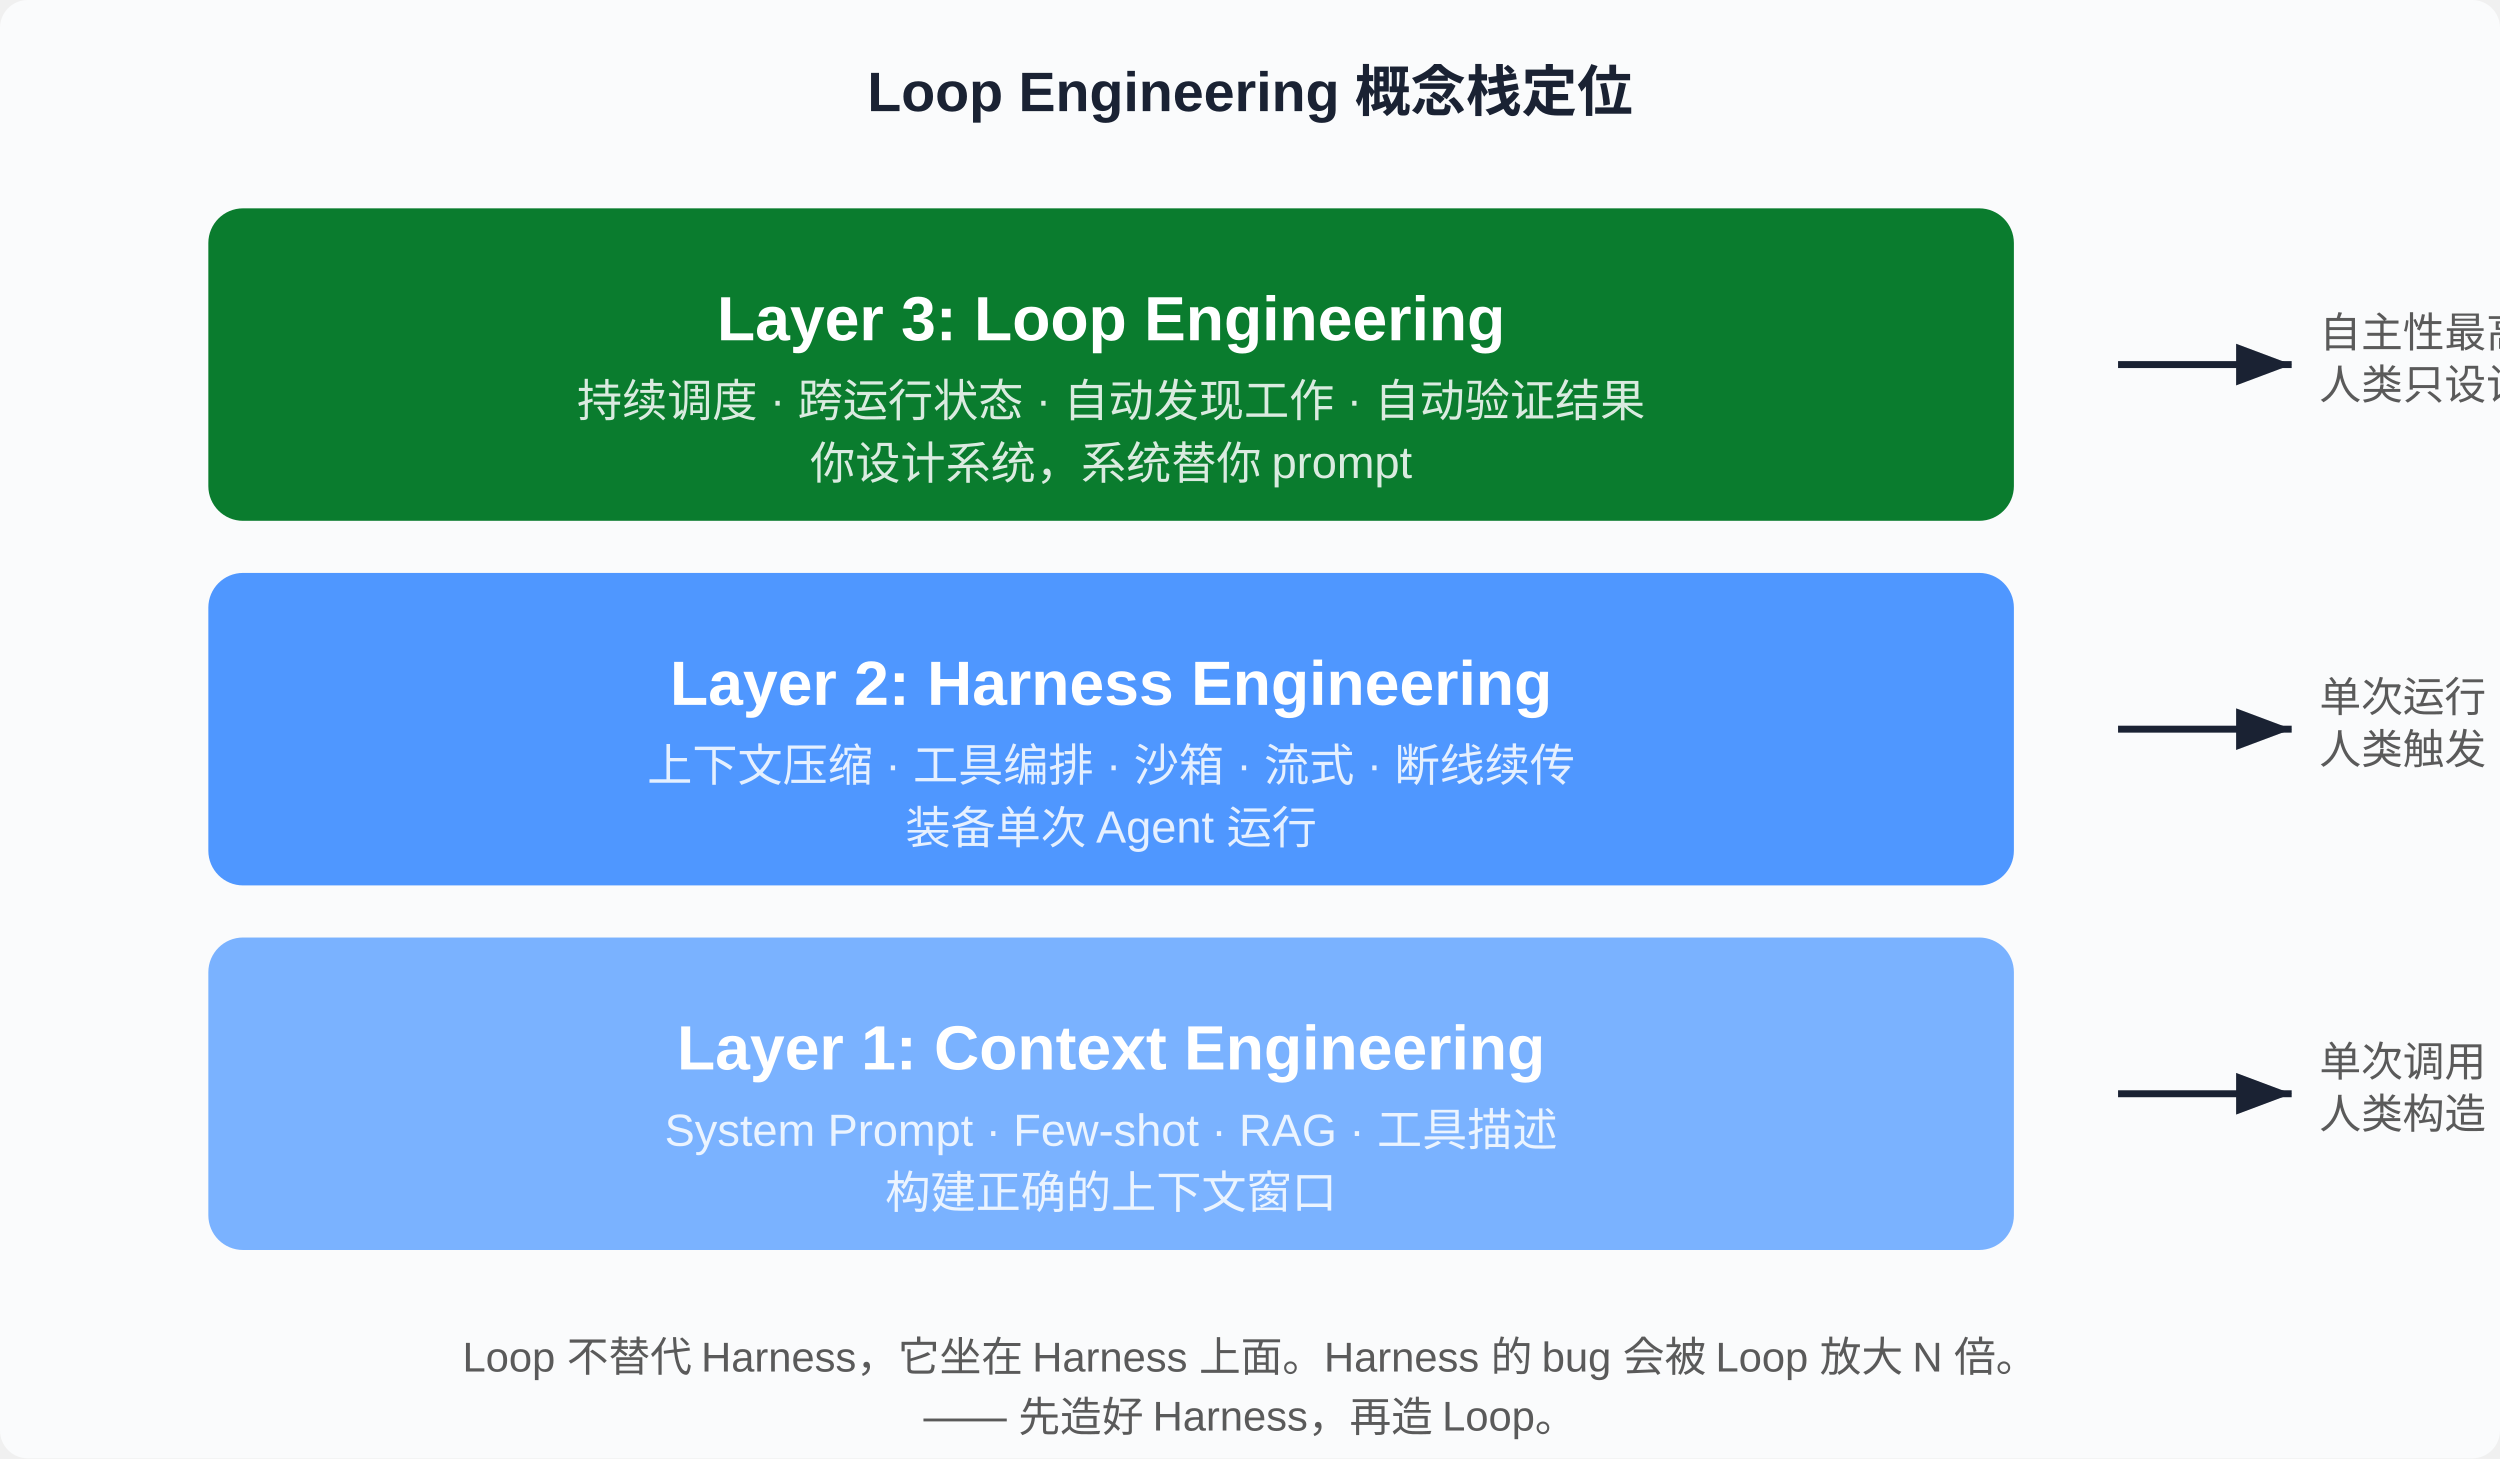
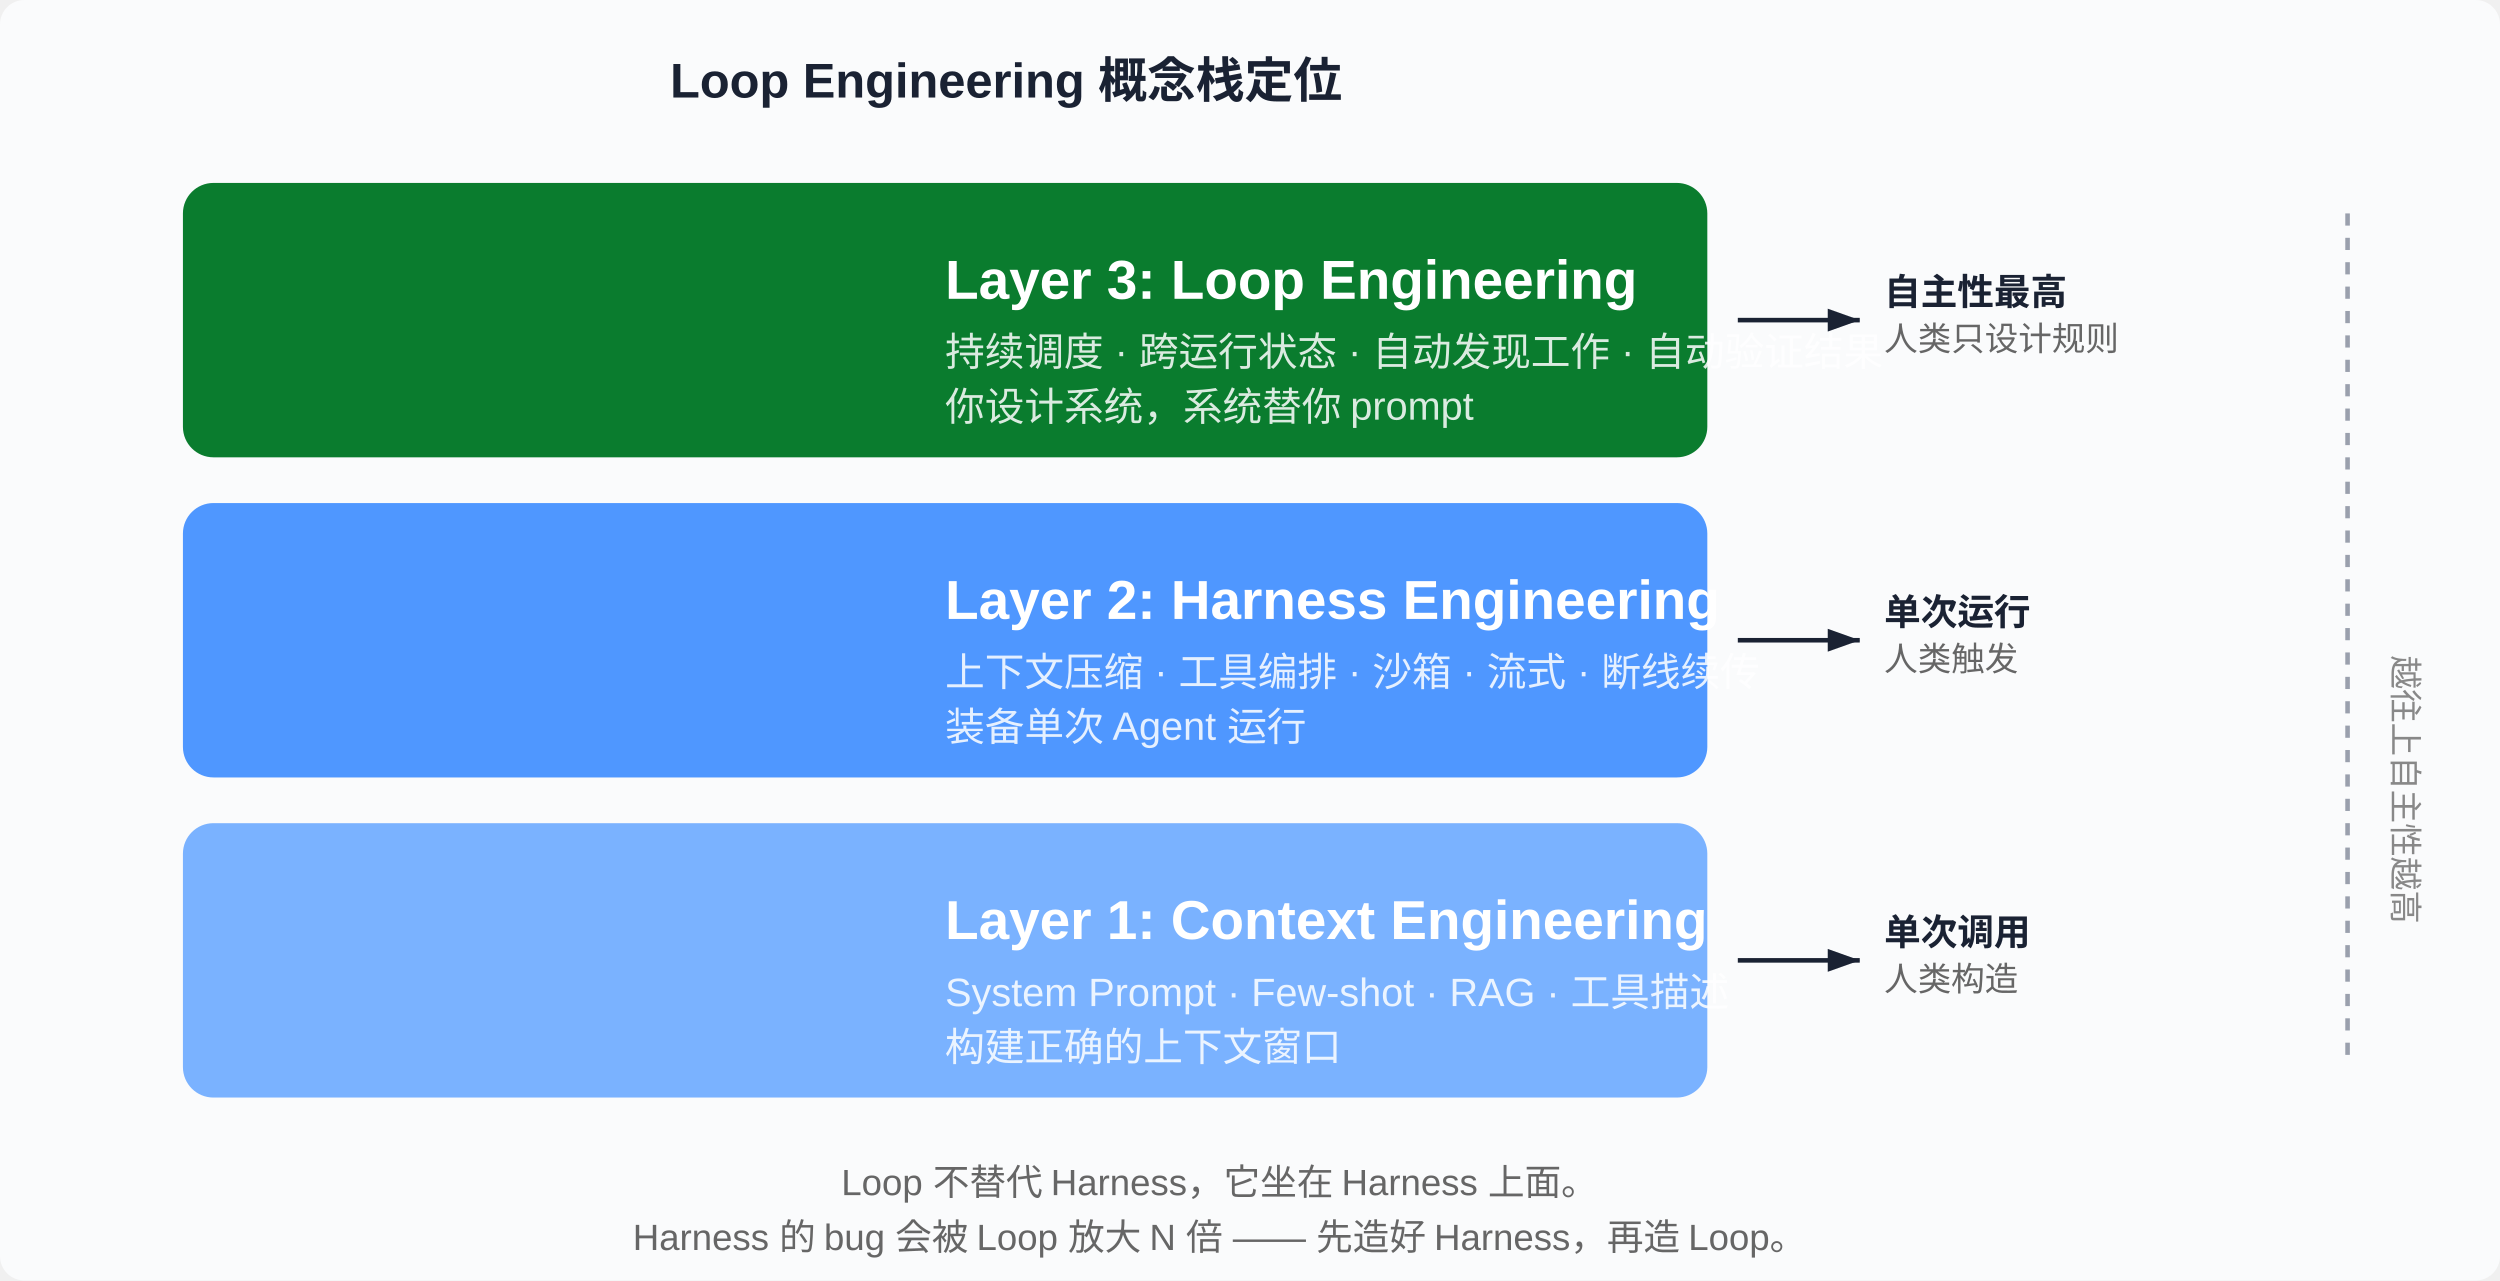
- <svg xmlns="http://www.w3.org/2000/svg" viewBox="0 0 720 420" font-family="-apple-system, 'PingFang SC', 'Helvetica Neue', Arial, sans-serif" font-size="14" role="img" aria-labelledby="t1 d1">
+ <svg xmlns="http://www.w3.org/2000/svg" viewBox="0 0 820 420" font-family="-apple-system, 'PingFang SC', 'Helvetica Neue', Arial, sans-serif" font-size="14" role="img" aria-labelledby="t1 d1">
  <style>
    .layer-label { fill: #fff; font-weight: 700; font-size: 18px; }
    .layer-sub { fill: rgba(255,255,255,.85); font-size: 13px; }
-     .anno { fill: #5a5a5a; font-size: 12px; }
-     .arrow { stroke: #1a2233; stroke-width: 2; fill: none; marker-end: url(#ah); }
+     .anno-title { fill: #1a2233; font-size: 12px; font-weight: 600; }
+     .anno-sub { fill: #666; font-size: 11px; }
+     .arrow { stroke: #1a2233; stroke-width: 1.5; fill: none; marker-end: url(#ah); }
+     .brace { stroke: #9aa0ad; stroke-width: 1.5; fill: none; }
  </style>
  <defs>
-     <marker id="ah" markerWidth="8" markerHeight="6" refX="8" refY="3" orient="auto">
-       <path d="M0,0 L8,3 L0,6" fill="#1a2233" />
+     <marker id="ah" markerWidth="7" markerHeight="5" refX="7" refY="2.5" orient="auto">
+       <path d="M0,0 L7,2.5 L0,5" fill="#1a2233" />
    </marker>
  </defs>
-   <rect x="0" y="0" width="720" height="420" fill="#fafbfc" rx="8" />
-   <text x="360" y="32" text-anchor="middle" fill="#1a2233" font-size="16" font-weight="600">Loop Engineering 概念栈定位</text>
-   <rect x="60" y="60" width="520" height="90" rx="10" fill="#0a7c2e" />
-   <text x="320" y="98" text-anchor="middle" class="layer-label">Layer 3: Loop Engineering</text>
-   <text x="320" y="120" text-anchor="middle" class="layer-sub">持续调度 · 跨运行状态 · 自动发现工作 · 自动验证结果</text>
-   <text x="320" y="138" text-anchor="middle" class="layer-sub">你设计系统，系统替你 prompt</text>
-   <rect x="60" y="165" width="520" height="90" rx="10" fill="#4f97ff" />
-   <text x="320" y="203" text-anchor="middle" class="layer-label">Layer 2: Harness Engineering</text>
-   <text x="320" y="225" text-anchor="middle" class="layer-sub">上下文压缩 · 工具编排 · 沙箱 · 流式 · 断线续传</text>
-   <text x="320" y="243" text-anchor="middle" class="layer-sub">装备单次 Agent 运行</text>
-   <rect x="60" y="270" width="520" height="90" rx="10" fill="#7ab2ff" />
-   <text x="320" y="308" text-anchor="middle" class="layer-label">Layer 1: Context Engineering</text>
-   <text x="320" y="330" text-anchor="middle" class="layer-sub">System Prompt · Few-shot · RAG · 工具描述</text>
-   <text x="320" y="348" text-anchor="middle" class="layer-sub">构建正确的上下文窗口</text>
-   <line x1="610" y1="105" x2="660" y2="105" class="arrow" />
-   <text x="668" y="100" class="anno">自主性最高</text>
-   <text x="668" y="115" class="anno">人类只设计规则</text>
-   <line x1="610" y1="210" x2="660" y2="210" class="arrow" />
-   <text x="668" y="205" class="anno">单次运行</text>
-   <text x="668" y="220" class="anno">人类触发</text>
-   <line x1="610" y1="315" x2="660" y2="315" class="arrow" />
-   <text x="668" y="310" class="anno">单次调用</text>
-   <text x="668" y="325" class="anno">人类构造</text>
-   <text x="360" y="395" text-anchor="middle" class="anno">Loop 不替代 Harness，它坐在 Harness 上面。Harness 的 bug 会被 Loop 放大 N 倍。</text>
-   <text x="360" y="412" text-anchor="middle" class="anno">—— 先造好 Harness，再造 Loop。</text>
+   <rect x="0" y="0" width="820" height="420" fill="#fafbfc" rx="8" />
+   <text x="330" y="32" text-anchor="middle" fill="#1a2233" font-size="16" font-weight="600">Loop Engineering 概念栈定位</text>
+   <rect x="60" y="60" width="500" height="90" rx="10" fill="#0a7c2e" />
+   <text x="310" y="98" class="layer-label">Layer 3: Loop Engineering</text>
+   <text x="310" y="120" class="layer-sub">持续调度 · 跨运行状态 · 自动发现工作 · 自动验证结果</text>
+   <text x="310" y="138" class="layer-sub">你设计系统，系统替你 prompt</text>
+   <rect x="60" y="165" width="500" height="90" rx="10" fill="#4f97ff" />
+   <text x="310" y="203" class="layer-label">Layer 2: Harness Engineering</text>
+   <text x="310" y="225" class="layer-sub">上下文压缩 · 工具编排 · 沙箱 · 流式 · 断线续传</text>
+   <text x="310" y="243" class="layer-sub">装备单次 Agent 运行</text>
+   <rect x="60" y="270" width="500" height="90" rx="10" fill="#7ab2ff" />
+   <text x="310" y="308" class="layer-label">Layer 1: Context Engineering</text>
+   <text x="310" y="330" class="layer-sub">System Prompt · Few-shot · RAG · 工具描述</text>
+   <text x="310" y="348" class="layer-sub">构建正确的上下文窗口</text>
+   <line x1="570" y1="105" x2="610" y2="105" class="arrow" />
+   <text x="618" y="100" class="anno-title">自主性最高</text>
+   <text x="618" y="115" class="anno-sub">人类只设计规则</text>
+   <line x1="570" y1="210" x2="610" y2="210" class="arrow" />
+   <text x="618" y="205" class="anno-title">单次运行</text>
+   <text x="618" y="220" class="anno-sub">人类触发</text>
+   <line x1="570" y1="315" x2="610" y2="315" class="arrow" />
+   <text x="618" y="310" class="anno-title">单次调用</text>
+   <text x="618" y="325" class="anno-sub">人类构造</text>
+   <path d="M770,70 L770,350" class="brace" stroke-dasharray="4 4" />
+   <text x="785" y="215" fill="#888" font-size="11" transform="rotate(90 785 215)">越往上自主性越高</text>
+   <text x="400" y="392" text-anchor="middle" fill="#666" font-size="12">Loop 不替代 Harness，它坐在 Harness 上面。</text>
+   <text x="400" y="410" text-anchor="middle" fill="#666" font-size="12">Harness 的 bug 会被 Loop 放大 N 倍 —— 先造好 Harness，再造 Loop。</text>
</svg>
